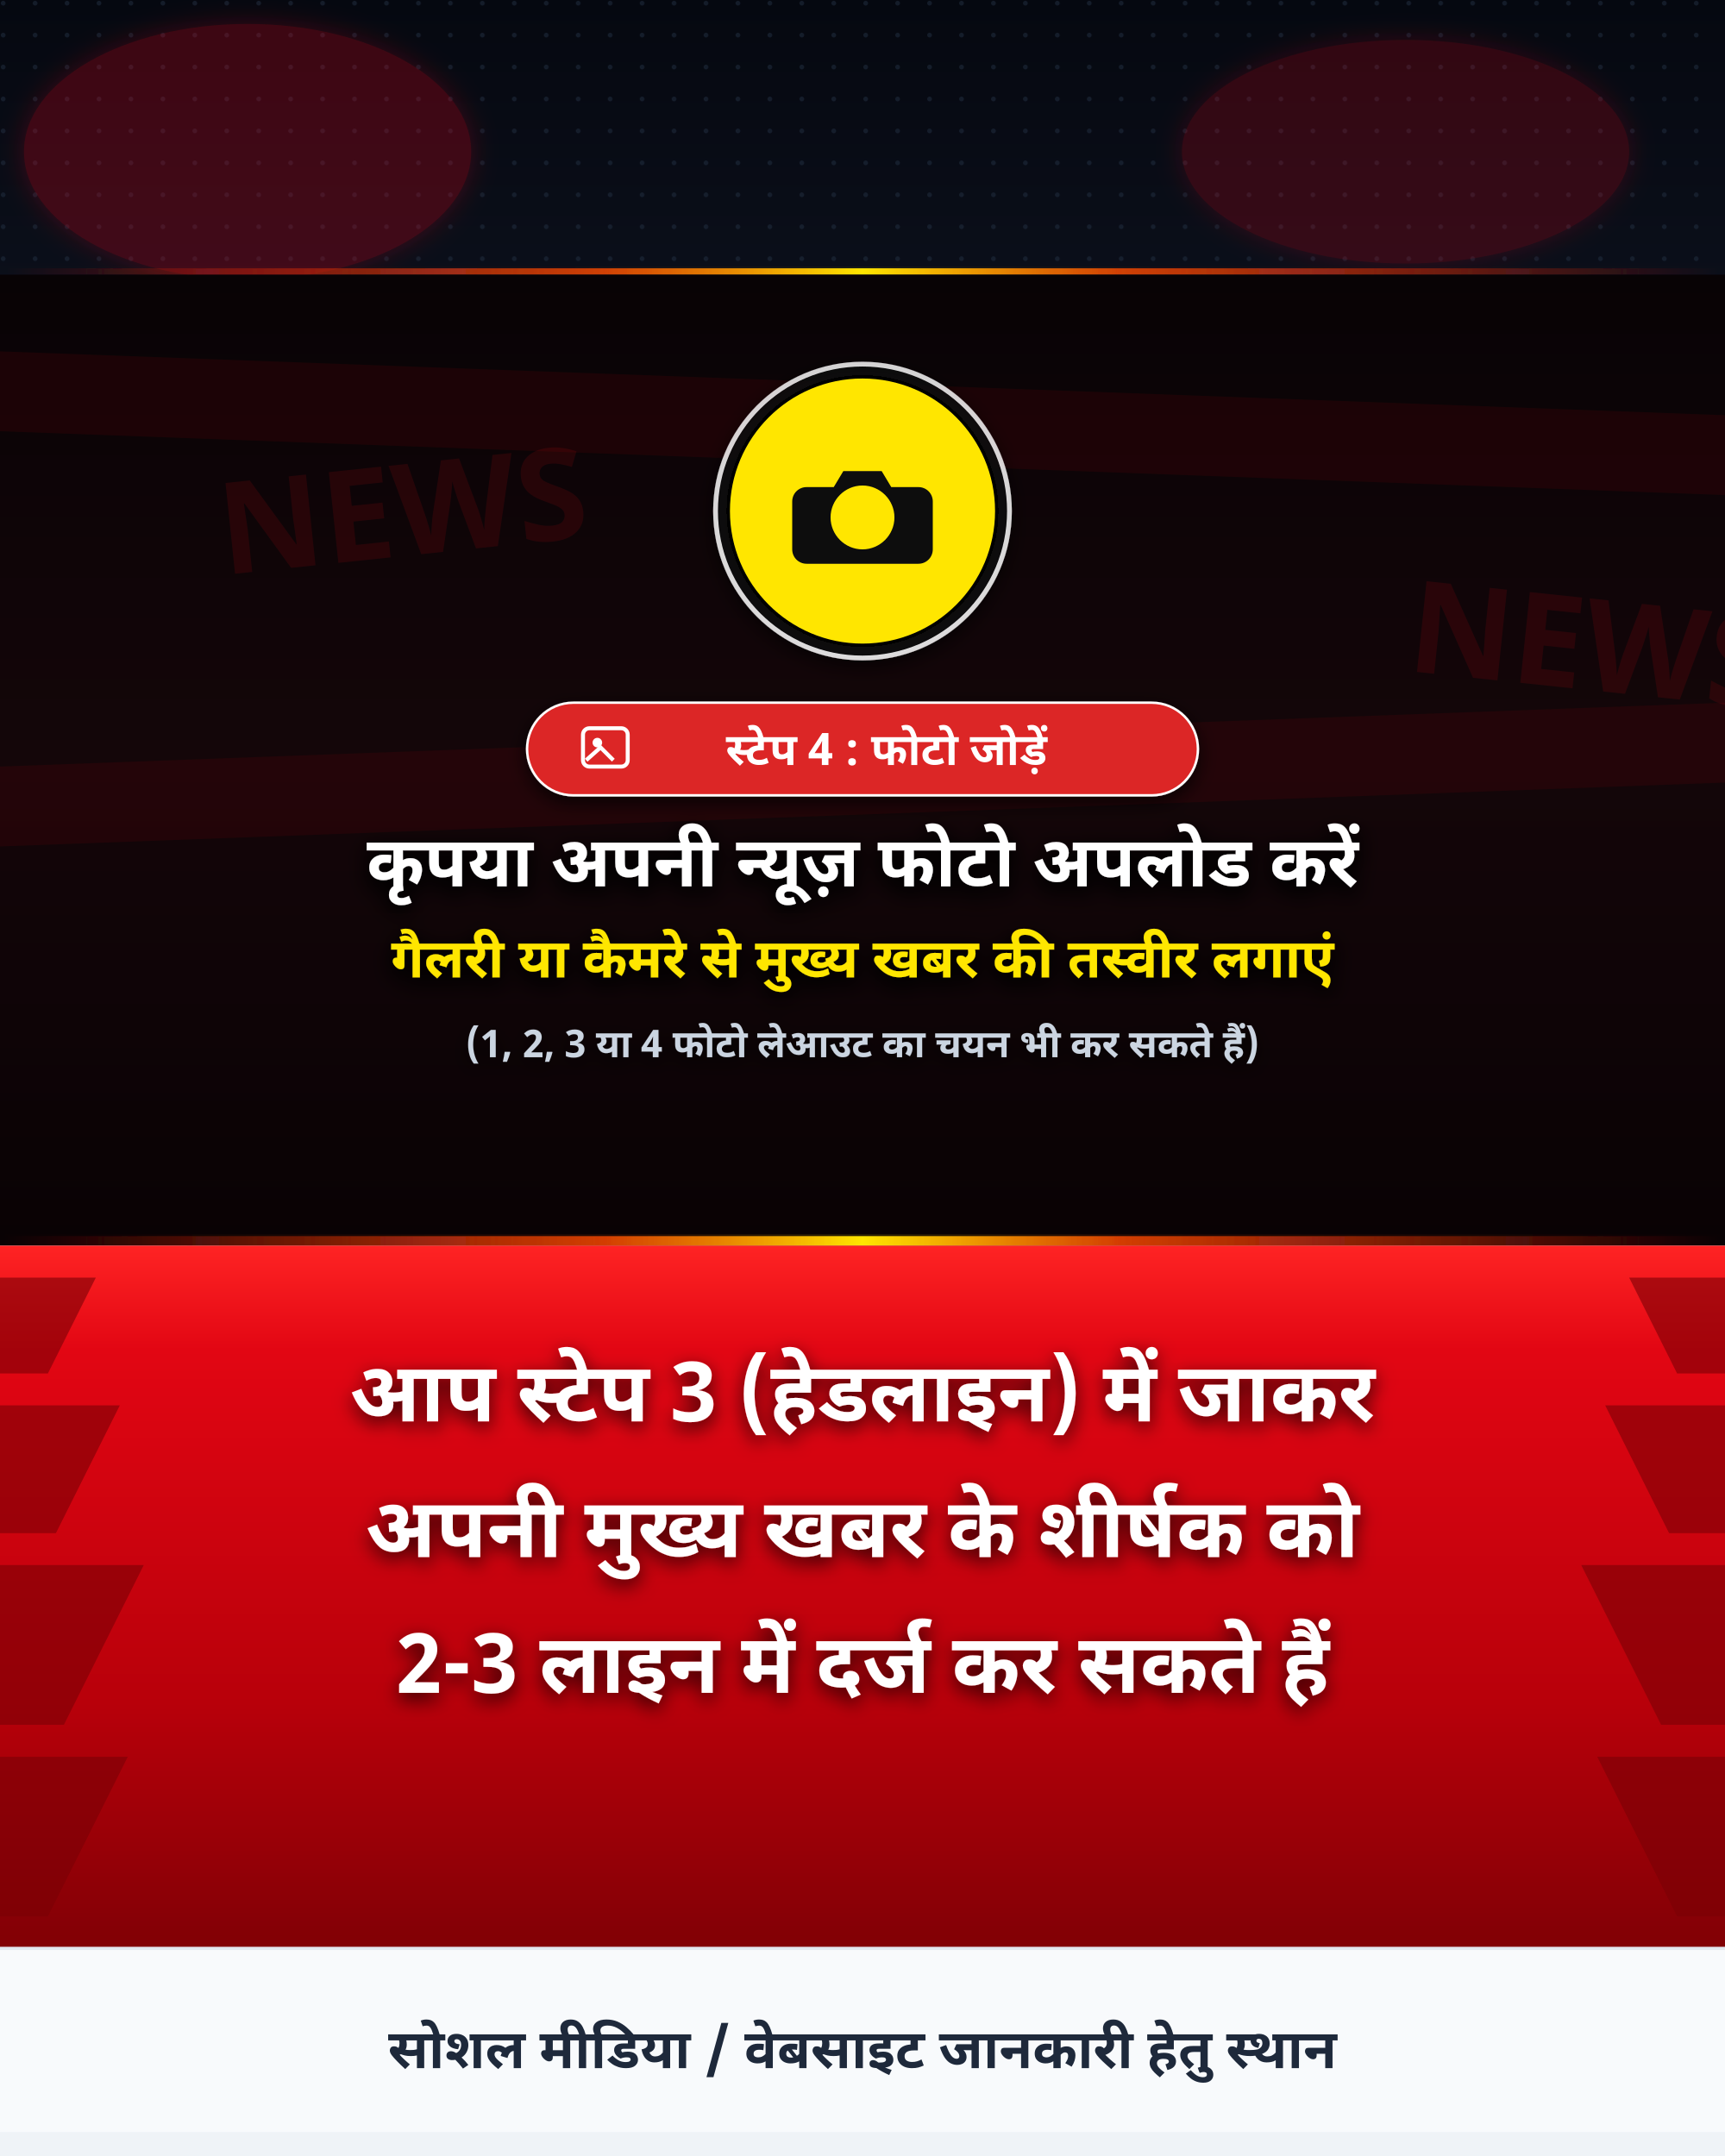
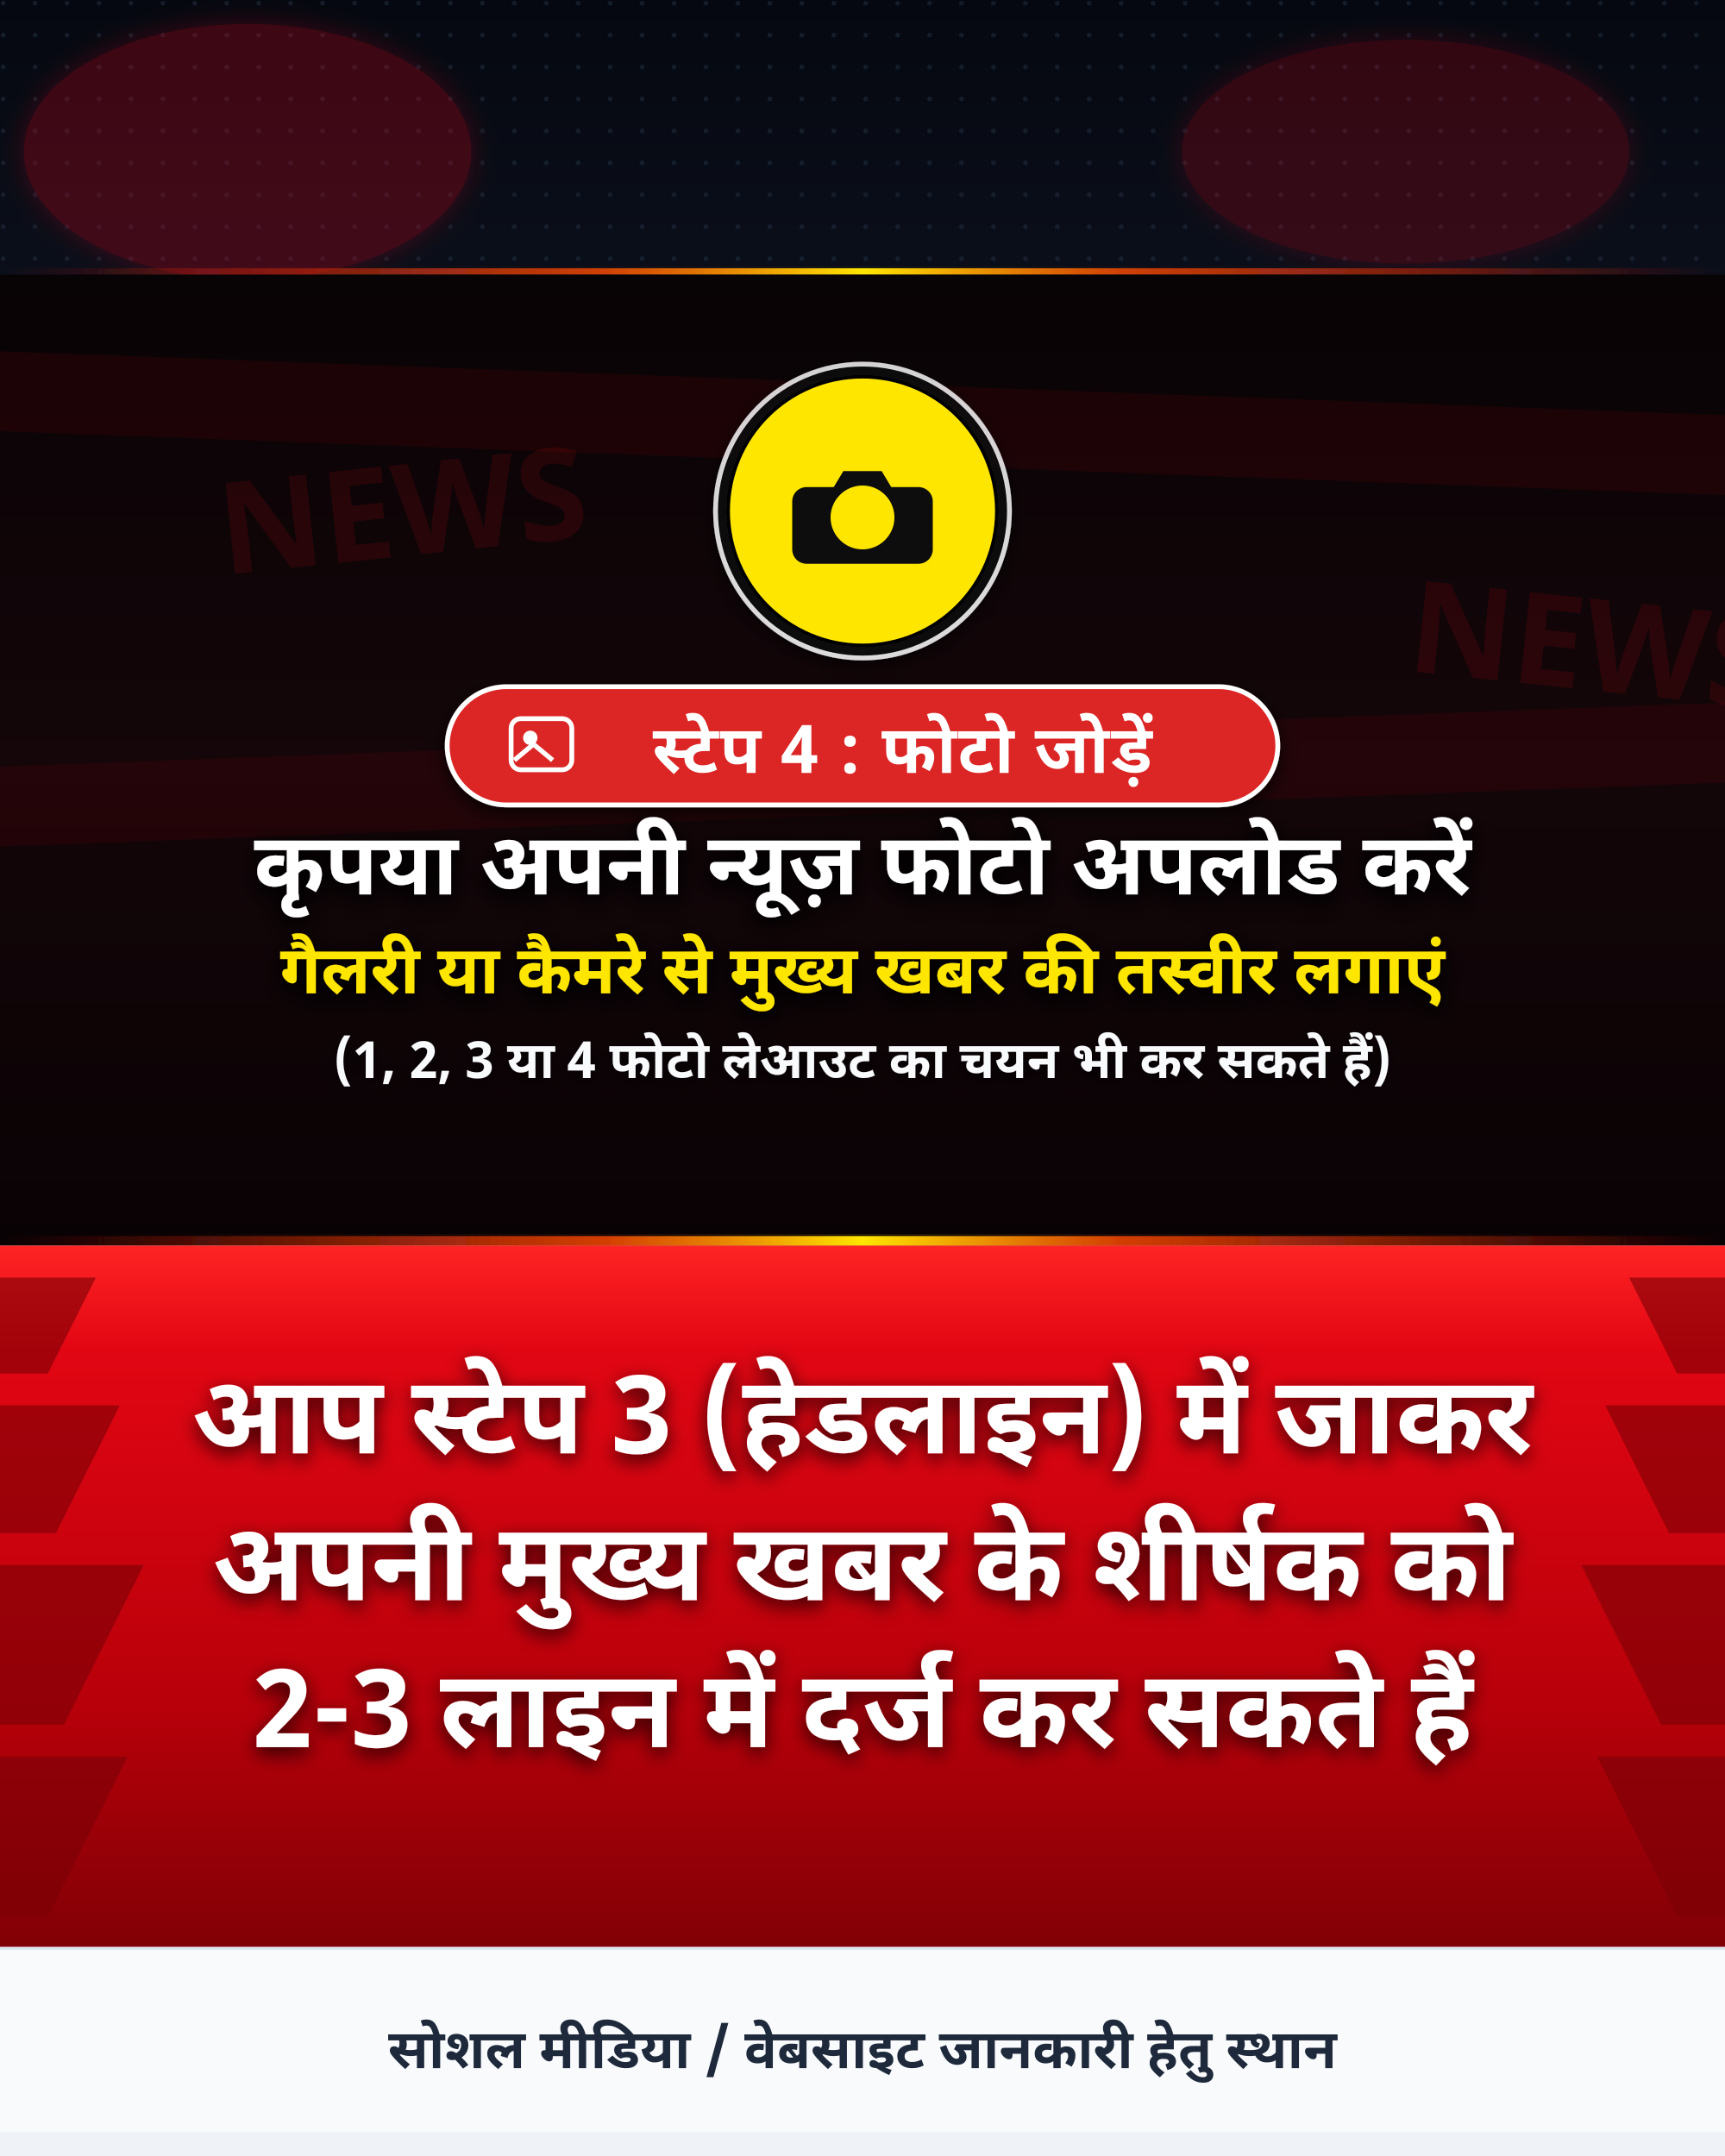
<svg xmlns="http://www.w3.org/2000/svg" viewBox="0 0 1080 1350" width="1080" height="1350">
  <defs>
    <linearGradient id="headerBg" x1="0" y1="0" x2="0" y2="1">
      <stop offset="0%" stop-color="#050810" />
      <stop offset="100%" stop-color="#0B0F1A" />
    </linearGradient>
    <linearGradient id="photoBg" x1="0" y1="0" x2="0" y2="1">
      <stop offset="0%" stop-color="#080305" />
      <stop offset="50%" stop-color="#140609" />
      <stop offset="100%" stop-color="#090204" />
    </linearGradient>
    <linearGradient id="headlineRedGrad" x1="0" y1="0" x2="0" y2="1">
      <stop offset="0%" stop-color="#FF2424" />
      <stop offset="15%" stop-color="#E20613" />
      <stop offset="65%" stop-color="#B8000A" />
      <stop offset="100%" stop-color="#800005" />
    </linearGradient>
    <linearGradient id="streakGlow" x1="0" y1="0" x2="1" y2="0">
      <stop offset="0%" stop-color="#FF1A1A" stop-opacity="0" />
      <stop offset="35%" stop-color="#FF4D00" stop-opacity="0.8" />
      <stop offset="50%" stop-color="#FFE600" stop-opacity="1" />
      <stop offset="65%" stop-color="#FF4D00" stop-opacity="0.8" />
      <stop offset="100%" stop-color="#FF1A1A" stop-opacity="0" />
    </linearGradient>
    <filter id="glowEffect" x="-20%" y="-20%" width="140%" height="140%">
      <feGaussianBlur stdDeviation="8" result="blur" />
      <feComposite in="SourceGraphic" in2="blur" operator="over" />
    </filter>
    <filter id="softShadow" x="-10%" y="-10%" width="120%" height="120%">
      <feDropShadow dx="0" dy="4" stdDeviation="6" flood-color="#000000" flood-opacity="0.8" />
    </filter>
    <pattern id="dotPattern" x="0" y="0" width="20" height="20" patternUnits="userSpaceOnUse">
      <circle cx="2" cy="2" r="1.5" fill="#1E293B" opacity="0.6" />
    </pattern>
  </defs>
  <rect x="0" y="0" width="1080" height="180" fill="url(#headerBg)" />
  <rect x="0" y="0" width="1080" height="180" fill="url(#dotPattern)" />
  <ellipse cx="155" cy="95" rx="140" ry="80" fill="#E20613" opacity="0.25" filter="url(#glowEffect)" />
  <ellipse cx="880" cy="95" rx="140" ry="70" fill="#E20613" opacity="0.2" filter="url(#glowEffect)" />
  <rect x="0" y="168" width="1080" height="4" fill="url(#streakGlow)" filter="url(#glowEffect)" />
  <rect x="0" y="172" width="1080" height="608" fill="url(#photoBg)" />
  <polygon points="0,220 1080,260 1080,310 0,270" fill="#800005" opacity="0.15" />
  <polygon points="0,480 1080,440 1080,490 0,530" fill="#800005" opacity="0.15" />
  <text x="140" y="360" font-family="'Arial Black', Impact, sans-serif" font-size="80" font-weight="900" fill="#E20613" opacity="0.12" transform="rotate(-6 140 360)">NEWS</text>
  <text x="880" y="420" font-family="'Arial Black', Impact, sans-serif" font-size="80" font-weight="900" fill="#E20613" opacity="0.12" transform="rotate(6 880 420)">NEWS</text>
  <g id="step4Placeholder" filter="url(#softShadow)">
    <circle cx="540" cy="320" r="92" fill="#0A0A0A" stroke="#FFFFFF" stroke-width="3" opacity="0.8" />
    <circle cx="540" cy="320" r="84" fill="#FFE600" stroke="#000000" stroke-width="2" />
    <path d="M505 305 L522 305 L528 295 L552 295 L558 305 L575 305 C580 305 584 309 584 314 L584 344 C584 349 580 353 575 353 L505 353 C500 353 496 349 496 344 L496 314 C496 309 500 305 505 305 Z M540 344 C551 344 560 335 560 324 C560 313 551 304 540 304 C529 304 520 313 520 324 C520 335 529 344 540 344 Z" fill="#0A0A0A" />
    <circle cx="540" cy="324" r="9" fill="#FFE600" />
-     <rect x="330" y="440" width="420" height="58" rx="29" fill="#DC2626" stroke="#FFFFFF" stroke-width="1.5" />
-     <rect x="365" y="456" width="28" height="24" rx="4" fill="none" stroke="#FFFFFF" stroke-width="2.5" />
-     <circle cx="374" cy="465" r="3" fill="#FFFFFF" />
-     <path d="M367 476 L376 468 L384 476" stroke="#FFFFFF" stroke-width="2.5" fill="none" />
-     <text x="555" y="479" text-anchor="middle" font-family="'Baloo 2', 'Noto Sans Devanagari', sans-serif" font-size="28" font-weight="900" fill="#FFFFFF">स्टेप 4 : फोटो जोड़ें</text>
-     <text x="540" y="555" text-anchor="middle" font-family="'Baloo 2', 'Noto Sans Devanagari', sans-serif" font-size="44" font-weight="900" fill="#FFFFFF" filter="url(#softShadow)">कृपया अपनी न्यूज़ फोटो अपलोड करें</text>
-     <text x="540" y="612" text-anchor="middle" font-family="'Baloo 2', 'Noto Sans Devanagari', sans-serif" font-size="34" font-weight="800" fill="#FFE600" filter="url(#softShadow)">गैलरी या कैमरे से मुख्य खबर की तस्वीर लगाएं</text>
-     <text x="540" y="662" text-anchor="middle" font-family="'Baloo 2', 'Noto Sans Devanagari', sans-serif" font-size="24" font-weight="600" fill="#CBD5E1">(1, 2, 3 या 4 फोटो लेआउट का चयन भी कर सकते हैं)</text>
+     <rect x="280" y="430" width="520" height="74" rx="37" fill="#DC2626" stroke="#FFFFFF" stroke-width="3" />
+     <rect x="320" y="450" width="38" height="32" rx="6" fill="none" stroke="#FFFFFF" stroke-width="3" />
+     <circle cx="332" cy="462" r="4.5" fill="#FFFFFF" />
+     <path d="M322 476 L334 466 L346 476" stroke="#FFFFFF" stroke-width="3" fill="none" />
+     <text x="565" y="484" text-anchor="middle" font-family="'Baloo 2', 'Noto Sans Devanagari', sans-serif" font-size="42" font-weight="900" fill="#FFFFFF" letter-spacing="1">स्टेप 4 : फोटो जोड़ें</text>
+     <text x="540" y="560" text-anchor="middle" font-family="'Baloo 2', 'Noto Sans Devanagari', sans-serif" font-size="54" font-weight="900" fill="#FFFFFF" filter="url(#softShadow)">कृपया अपनी न्यूज़ फोटो अपलोड करें</text>
+     <text x="540" y="622" text-anchor="middle" font-family="'Baloo 2', 'Noto Sans Devanagari', sans-serif" font-size="42" font-weight="900" fill="#FFE600" filter="url(#softShadow)">गैलरी या कैमरे से मुख्य खबर की तस्वीर लगाएं</text>
+     <text x="540" y="675" text-anchor="middle" font-family="'Baloo 2', 'Noto Sans Devanagari', sans-serif" font-size="32" font-weight="800" fill="#F8FAFC">(1, 2, 3 या 4 फोटो लेआउट का चयन भी कर सकते हैं)</text>
  </g>
  <rect x="0" y="774" width="1080" height="6" fill="url(#streakGlow)" filter="url(#glowEffect)" />
  <g id="headlineBannerArea">
    <rect x="0" y="780" width="1080" height="440" fill="url(#headlineRedGrad)" />
    <g fill="#7A0005" opacity="0.6">
      <polygon points="0,800 60,800 30,860 0,860" />
      <polygon points="0,880 75,880 35,960 0,960" />
      <polygon points="0,980 90,980 40,1080 0,1080" />
      <polygon points="0,1100 80,1100 30,1200 0,1200" />
      <polygon points="1080,800 1020,800 1050,860 1080,860" />
      <polygon points="1080,880 1005,880 1045,960 1080,960" />
      <polygon points="1080,980 990,980 1040,1080 1080,1080" />
      <polygon points="1080,1100 1000,1100 1050,1200 1080,1200" />
    </g>
    <g id="defaultHeadlineText" filter="url(#softShadow)">
-       <text x="540" y="890" text-anchor="middle" font-family="'Baloo 2', 'Noto Sans Devanagari', sans-serif" font-size="52" font-weight="900" fill="#FFFFFF">आप स्टेप 3 (हेडलाइन) में जाकर</text>
-       <text x="540" y="975" text-anchor="middle" font-family="'Baloo 2', 'Noto Sans Devanagari', sans-serif" font-size="52" font-weight="900" fill="#FFFFFF">अपनी मुख्य खबर के शीर्षक को</text>
-       <text x="540" y="1060" text-anchor="middle" font-family="'Baloo 2', 'Noto Sans Devanagari', sans-serif" font-size="52" font-weight="900" fill="#FFFFFF">2-3 लाइन में दर्ज कर सकते हैं</text>
+       <text x="540" y="910" text-anchor="middle" font-family="'Baloo 2', 'Noto Sans Devanagari', sans-serif" font-size="68" font-weight="900" fill="#FFFFFF">आप स्टेप 3 (हेडलाइन) में जाकर</text>
+       <text x="540" y="1002" text-anchor="middle" font-family="'Baloo 2', 'Noto Sans Devanagari', sans-serif" font-size="68" font-weight="900" fill="#FFFFFF">अपनी मुख्य खबर के शीर्षक को</text>
+       <text x="540" y="1094" text-anchor="middle" font-family="'Baloo 2', 'Noto Sans Devanagari', sans-serif" font-size="68" font-weight="900" fill="#FFFFFF">2-3 लाइन में दर्ज कर सकते हैं</text>
    </g>
  </g>
  <g id="footerBarArea">
    <rect x="0" y="1220" width="1080" height="130" fill="#F8FAFC" />
    <line x1="0" y1="1220" x2="1080" y2="1220" stroke="#E2E8F0" stroke-width="2" />
    <rect x="0" y="1335" width="1080" height="15" fill="#E2E8F0" opacity="0.4" />
    <text x="540" y="1295" text-anchor="middle" font-family="'Baloo 2', 'Noto Sans Devanagari', sans-serif" font-size="34" font-weight="700" fill="#1E293B">सोशल मीडिया / वेबसाइट जानकारी हेतु स्थान</text>
  </g>
</svg>
